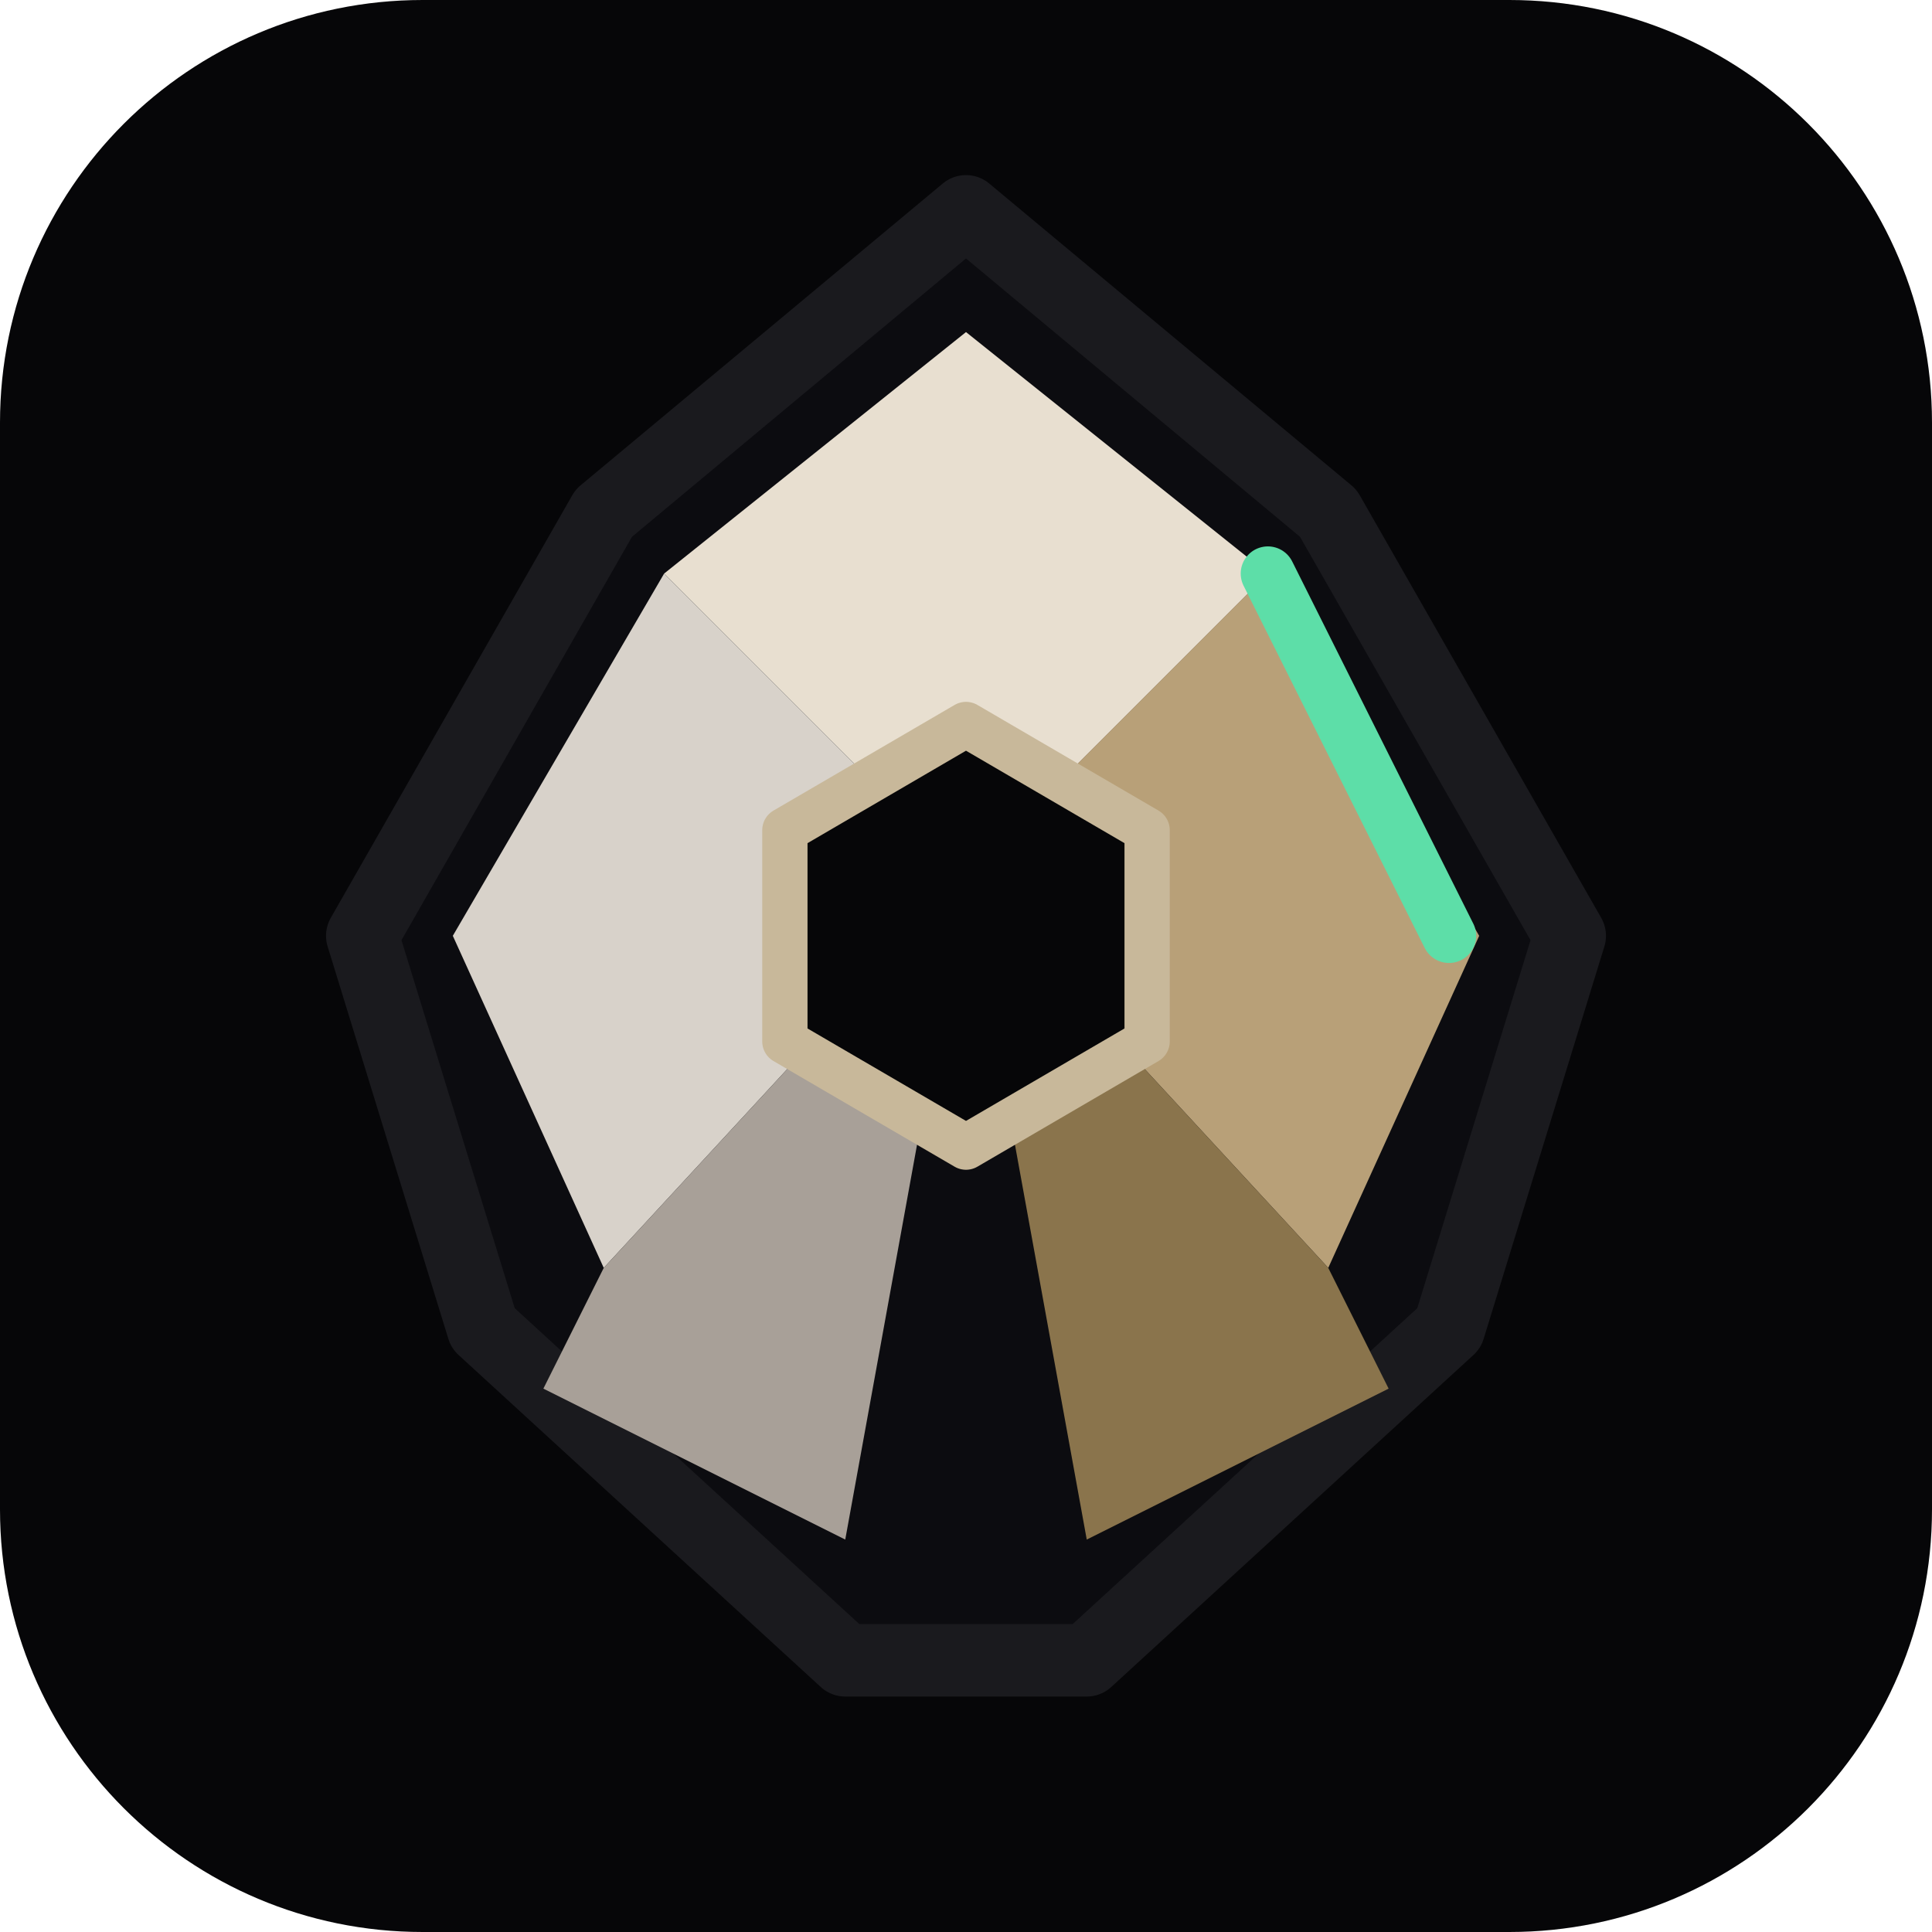
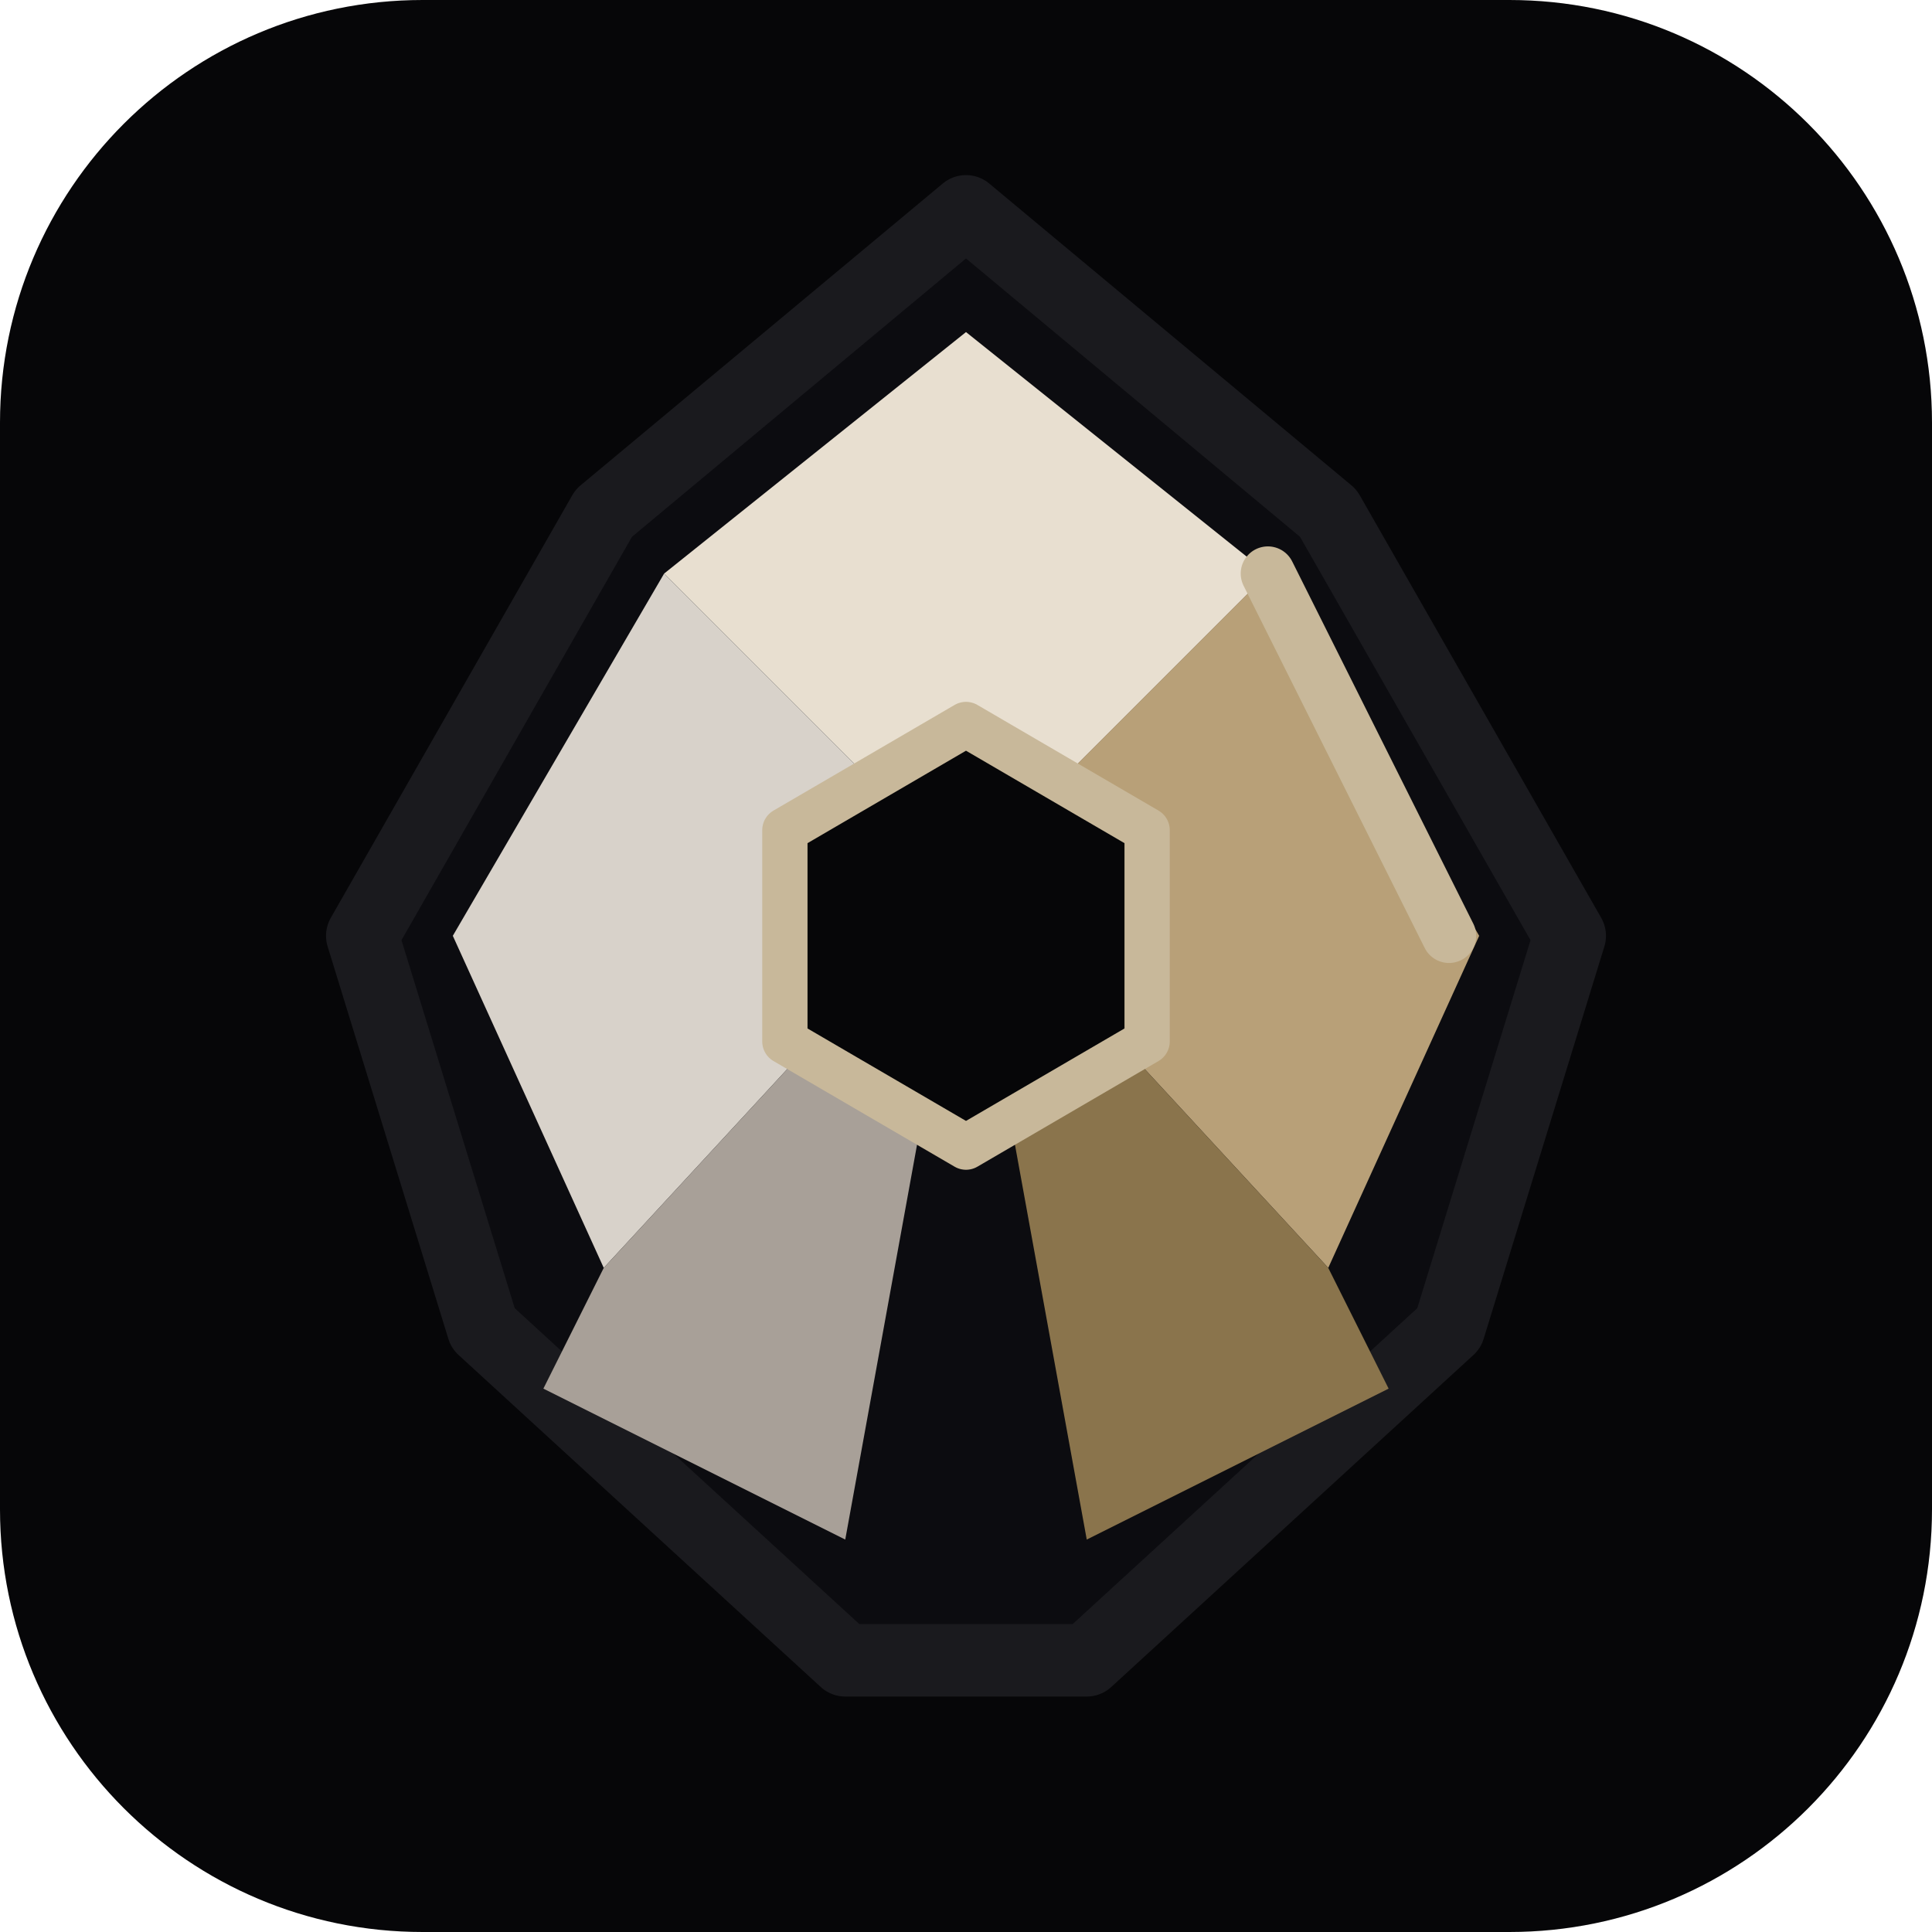
<svg xmlns="http://www.w3.org/2000/svg" viewBox="0 0 32 32" fill="none">
  <rect width="32" height="32" rx="7" fill="#060608" />
  <path d="M16 3.5 L22 8.5 L26 15.5 L24 22 L18 27.5 H14 L8 22 L6 15.5 L10 8.5 Z" stroke="#1A1A1E" stroke-width="1.2" stroke-linejoin="round" fill="#0C0C10" />
  <polygon points="16,5.5 21,9.5 16,14.5 11,9.5" fill="#E8DFD0" />
  <polygon points="21,9.5 24,15.5 16,14.5" fill="#C8B89A" />
  <polygon points="11,9.5 16,14.5 10,21 7.5,15.5" fill="#D8D2CA" />
  <polygon points="10,21 16,14.5 14,25.5 9,23" fill="#A8A098" />
  <polygon points="21,9.5 24.5,15.5 22,21 16,14.5" fill="#B8A078" />
  <polygon points="16,14.5 22,21 23,23 18,25.5" fill="#8A744C" />
-   <path d="M21 9.5 L24 15.5" stroke="#5DDEA8" stroke-width="0.9" stroke-linecap="round" />
+   <path d="M21 9.5 L24 15.5" stroke="#C8B89A" stroke-width="0.9" stroke-linecap="round" />
  <path d="M16 12 L19 13.75 V17.25 L16 19 L13 17.25 V13.75 Z" fill="#060608" stroke="#C8B89A" stroke-width="0.75" stroke-linejoin="round" />
</svg>
